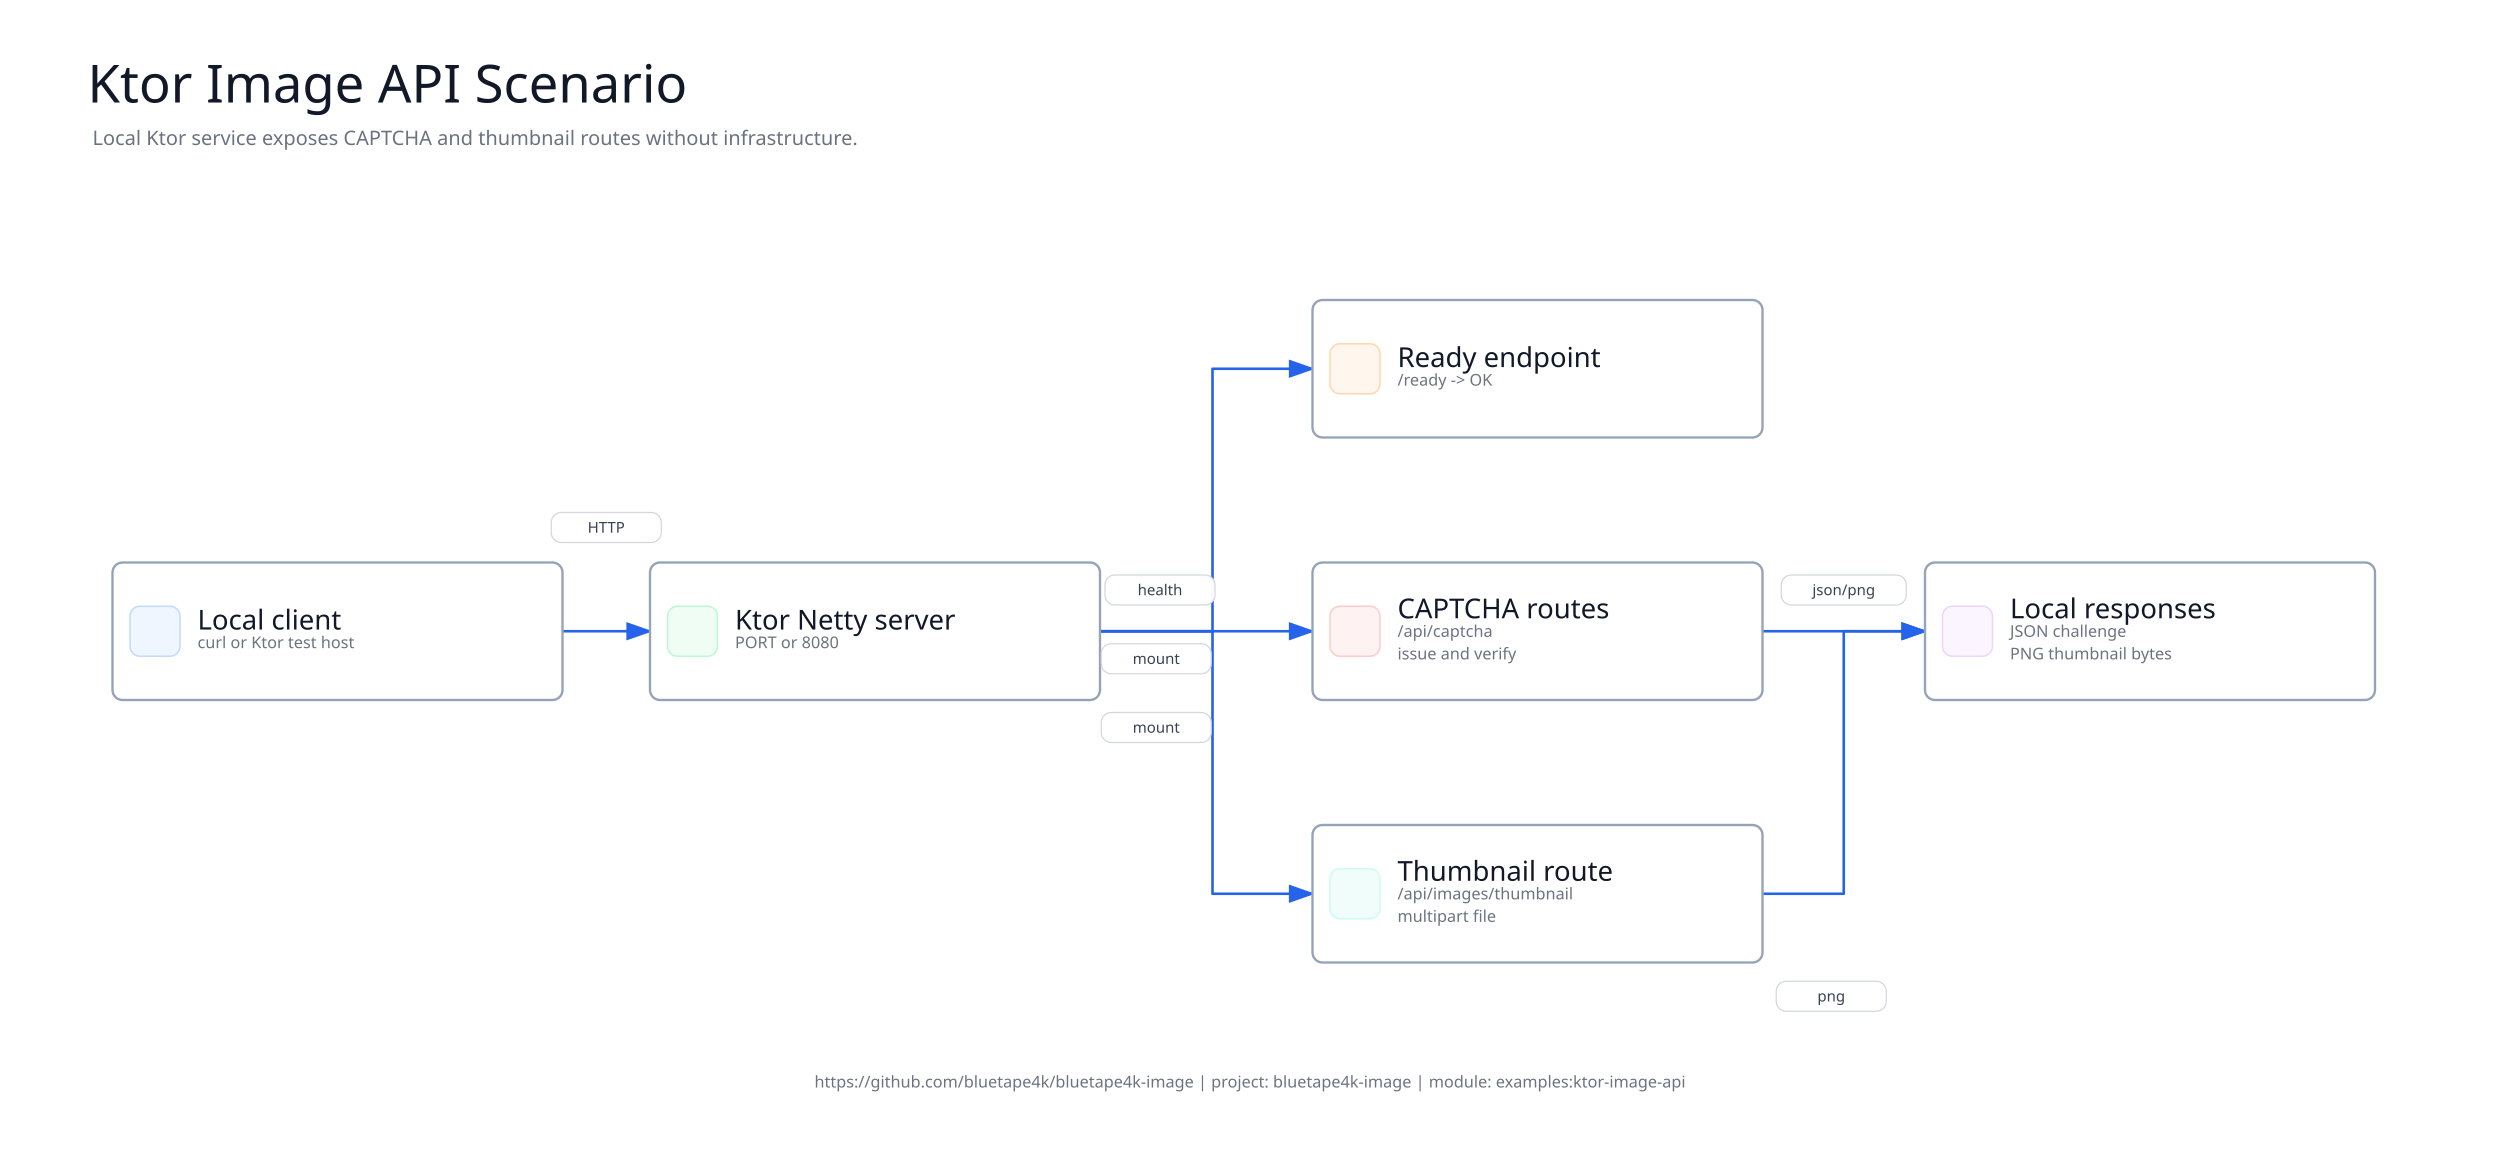
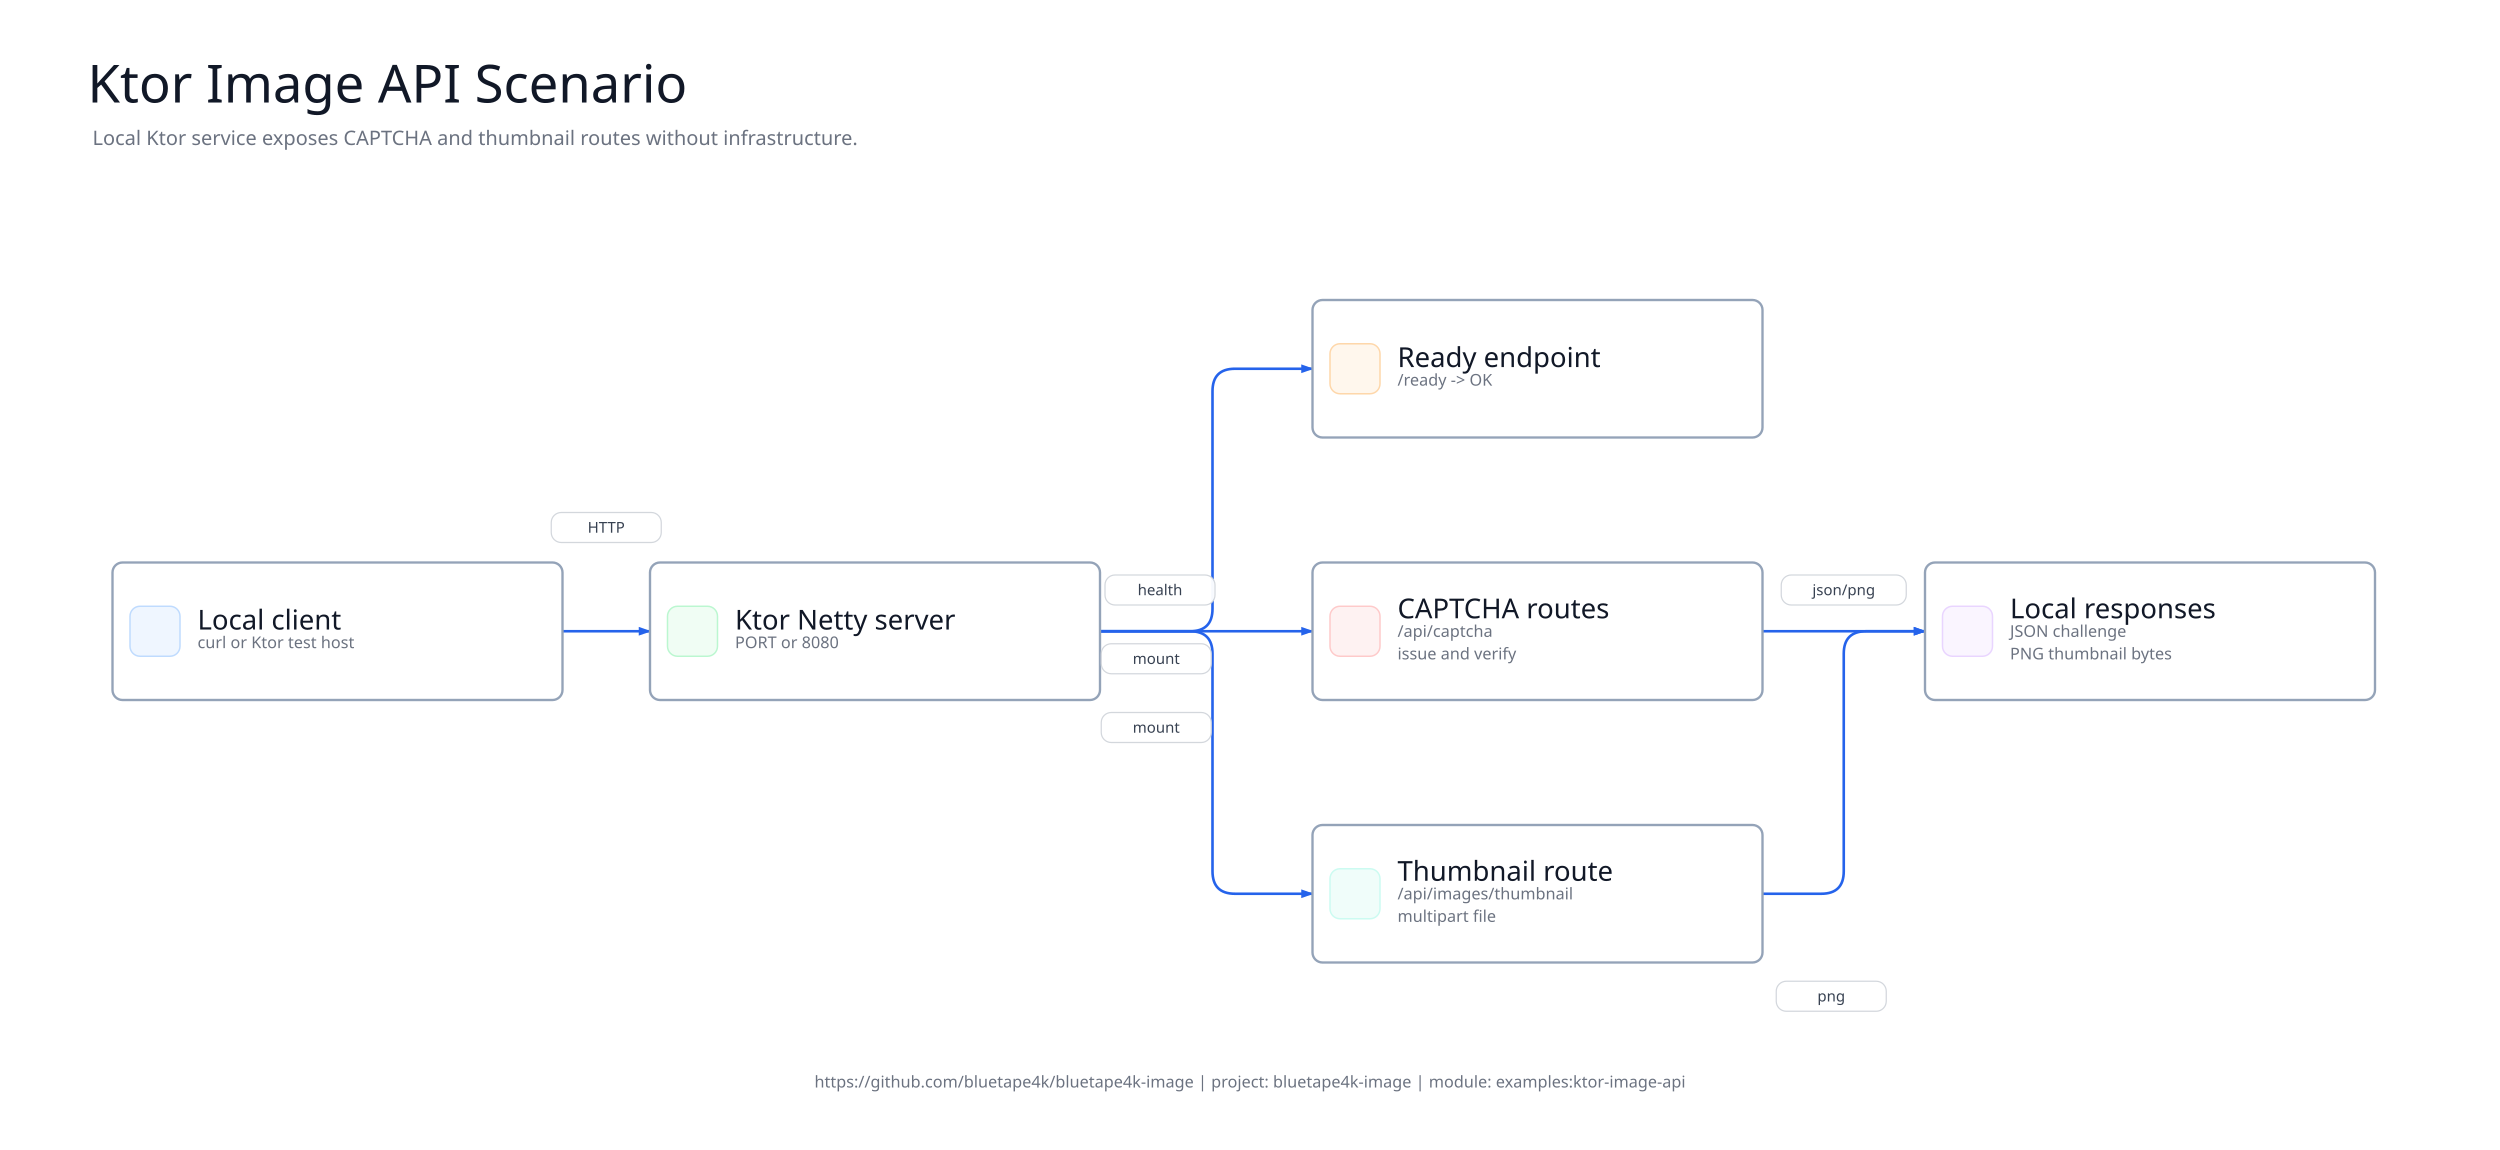
<svg xmlns="http://www.w3.org/2000/svg" width="2000" height="920" viewBox="0 0 2000 920" role="img" aria-label="Ktor Image API Scenario">
  <defs>
-     <marker id="arrow-blue" markerWidth="10" markerHeight="7" refX="9" refY="3.5" orient="auto">
+     <marker markerUnits="userSpaceOnUse" id="arrow-blue" markerWidth="10" markerHeight="7" refX="9" refY="3.5" orient="auto">
      <polygon points="0 0, 10 3.5, 0 7" fill="#2563eb" />
    </marker>
-     <marker id="arrow-gray" markerWidth="10" markerHeight="7" refX="9" refY="3.5" orient="auto">
+     <marker markerUnits="userSpaceOnUse" id="arrow-gray" markerWidth="10" markerHeight="7" refX="9" refY="3.5" orient="auto">
      <polygon points="0 0, 10 3.5, 0 7" fill="#6b7280" />
    </marker>
    <style>
    .canvas{fill:#ffffff}
    .title{font-family:"Architects Daughter";font-size:42px;fill:#111827;font-weight:400}
    .subtitle{font-family:"Comic Mono";font-size:16px;fill:#6b7280;font-weight:400}
    .node-title{font-family:"Architects Daughter";font-size:22px;fill:#111827;font-weight:400}
    .node-detail{font-family:"Comic Mono";font-size:13px;fill:#6b7280;font-weight:400}
    .panel-title{font-family:"Comic Mono";font-size:16px;fill:#4b5563;font-weight:700;letter-spacing:0.8px}
    .layer{fill:#f3f6fa;stroke:#cbd5e1;stroke-width:1.4;stroke-dasharray:8 6}
    .layer-title{font-family:"Comic Mono";font-size:16px;fill:#4b5563;font-weight:700;letter-spacing:0.8px}
    .label{font-family:"Comic Mono";font-size:12px;fill:#374151;font-weight:400}
    .footer{font-family:"Comic Mono";font-size:13px;fill:#6b7280;font-weight:400}
    .footer-pill{fill:#ffffff;stroke:#d1d5db;stroke-width:1}
    .card{fill:#ffffff;stroke:#94a3b8;stroke-width:1.9}
    .edge{stroke:#2563eb;stroke-width:2.1;fill:none;marker-end:url(#arrow-blue);stroke-linecap:round;stroke-linejoin:round}
    .edge-dashed{stroke:#6b7280;stroke-width:1.8;fill:none;marker-end:url(#arrow-gray);stroke-linecap:round;stroke-linejoin:round;stroke-dasharray:6 4}
    .lifeline{stroke:#d1d5db;stroke-width:1.5;stroke-dasharray:7 7}
  </style>
  </defs>
  <rect class="canvas" width="2000" height="920" />
  <text class="title" x="70" y="82">Ktor Image API Scenario</text>
  <text class="subtitle" x="74" y="116">Local Ktor service exposes CAPTCHA and thumbnail routes without infrastructure.</text>
  <g id="edges" transform="translate(0 70)">
-     <path class="edge" d="M 450 435 L 520 435" stroke="#758297" />
-     <path class="edge" d="M 880 435 L 970 435 L 970 225 L 1050 225" stroke="#758297" />
-     <path class="edge" d="M 880 435 L 1050 435" stroke="#758297" />
-     <path class="edge" d="M 880 435 L 970 435 L 970 645 L 1050 645" stroke="#758297" />
-     <path class="edge" d="M 1410 435 L 1540 435" stroke="#758297" />
-     <path class="edge" d="M 1410 645 L 1475 645 L 1475 435 L 1540 435" stroke="#758297" />
+     <path data-connector="true" class="edge" d="M 450 435 L 520 435" stroke="#758297" />
+     <path data-connector="true" class="edge" d="M 880 435 L 952 435 Q 970 435 970 417 L 970 243 Q 970 225 988 225 L 1050 225" stroke="#758297" />
+     <path data-connector="true" class="edge" d="M 880 435 L 1050 435" stroke="#758297" />
+     <path data-connector="true" class="edge" d="M 880 435 L 952 435 Q 970 435 970 453 L 970 627 Q 970 645 988 645 L 1050 645" stroke="#758297" />
+     <path data-connector="true" class="edge" d="M 1410 435 L 1540 435" stroke="#758297" />
+     <path data-connector="true" class="edge" d="M 1410 645 L 1457 645 Q 1475 645 1475 627 L 1475 453 Q 1475 435 1493 435 L 1540 435" stroke="#758297" />
  </g>
  <g id="nodes" transform="translate(0 70)">
    <g id="client">
      <rect class="card" x="90" y="380" width="360" height="110" rx="8" />
      <rect x="104" y="415" width="40" height="40" rx="8" fill="#eff6ff" stroke="#bfdbfe" stroke-width="1.2" />
      <text class="node-title" x="158" y="426.0" dominant-baseline="middle">Local client</text>
      <text class="node-detail" x="158" y="444.0" dominant-baseline="middle">curl or Ktor test host</text>
    </g>
    <g id="server">
      <rect class="card" x="520" y="380" width="360" height="110" rx="8" />
      <rect x="534" y="415" width="40" height="40" rx="8" fill="#f0fdf4" stroke="#bbf7d0" stroke-width="1.2" />
      <text class="node-title" x="588" y="426.0" dominant-baseline="middle">Ktor Netty server</text>
      <text class="node-detail" x="588" y="444.0" dominant-baseline="middle">PORT or 8080</text>
    </g>
    <g id="ready">
      <rect class="card" x="1050" y="170" width="360" height="110" rx="8" />
      <rect x="1064" y="205" width="40" height="40" rx="8" fill="#fff7ed" stroke="#fed7aa" stroke-width="1.2" />
      <text class="node-title" x="1118" y="216.0" dominant-baseline="middle">Ready endpoint</text>
      <text class="node-detail" x="1118" y="234.0" dominant-baseline="middle">/ready -&gt; OK</text>
    </g>
    <g id="captcha">
      <rect class="card" x="1050" y="380" width="360" height="110" rx="8" />
      <rect x="1064" y="415" width="40" height="40" rx="8" fill="#fef2f2" stroke="#fecaca" stroke-width="1.2" />
      <text class="node-title" x="1118" y="417.0" dominant-baseline="middle">CAPTCHA routes</text>
      <text class="node-detail" x="1118" y="435.0" dominant-baseline="middle">/api/captcha</text>
      <text class="node-detail" x="1118" y="453.0" dominant-baseline="middle">issue and verify</text>
    </g>
    <g id="thumb">
      <rect class="card" x="1050" y="590" width="360" height="110" rx="8" />
      <rect x="1064" y="625" width="40" height="40" rx="8" fill="#f0fdfa" stroke="#ccfbf1" stroke-width="1.2" />
      <text class="node-title" x="1118" y="627.0" dominant-baseline="middle">Thumbnail route</text>
      <text class="node-detail" x="1118" y="645.0" dominant-baseline="middle">/api/images/thumbnail</text>
      <text class="node-detail" x="1118" y="663.0" dominant-baseline="middle">multipart file</text>
    </g>
    <g id="response">
      <rect class="card" x="1540" y="380" width="360" height="110" rx="8" />
      <rect x="1554" y="415" width="40" height="40" rx="8" fill="#faf5ff" stroke="#e9d5ff" stroke-width="1.2" />
      <text class="node-title" x="1608" y="417.0" dominant-baseline="middle">Local responses</text>
      <text class="node-detail" x="1608" y="435.0" dominant-baseline="middle">JSON challenge</text>
      <text class="node-detail" x="1608" y="453.0" dominant-baseline="middle">PNG thumbnail bytes</text>
    </g>
  </g>
  <g id="edge-labels" transform="translate(0 70)">
    <rect x="441.0" y="340.0" width="88" height="24" rx="8" fill="#ffffff" stroke="#d1d5db" opacity="0.96" />
    <text class="label" x="485.0" y="352.0" text-anchor="middle" dominant-baseline="middle">HTTP</text>
    <rect x="884.0" y="390.0" width="88" height="24" rx="8" fill="#ffffff" stroke="#d1d5db" opacity="0.96" />
    <text class="label" x="928.0" y="402.0" text-anchor="middle" dominant-baseline="middle">health</text>
    <rect x="881.0" y="445.0" width="88" height="24" rx="8" fill="#ffffff" stroke="#d1d5db" opacity="0.96" />
    <text class="label" x="925.0" y="457.0" text-anchor="middle" dominant-baseline="middle">mount</text>
    <rect x="881.0" y="500.0" width="88" height="24" rx="8" fill="#ffffff" stroke="#d1d5db" opacity="0.96" />
    <text class="label" x="925.0" y="512.0" text-anchor="middle" dominant-baseline="middle">mount</text>
    <rect x="1425.0" y="390.0" width="100" height="24" rx="8" fill="#ffffff" stroke="#d1d5db" opacity="0.96" />
    <text class="label" x="1475.0" y="402.0" text-anchor="middle" dominant-baseline="middle">json/png</text>
    <rect x="1421.0" y="715.0" width="88" height="24" rx="8" fill="#ffffff" stroke="#d1d5db" opacity="0.96" />
    <text class="label" x="1465.0" y="727.0" text-anchor="middle" dominant-baseline="middle">png</text>
  </g>
  <text class="footer" x="1000.0" y="870" text-anchor="middle">https://github.com/bluetape4k/bluetape4k-image | project: bluetape4k-image | module: examples:ktor-image-api</text>
</svg>
